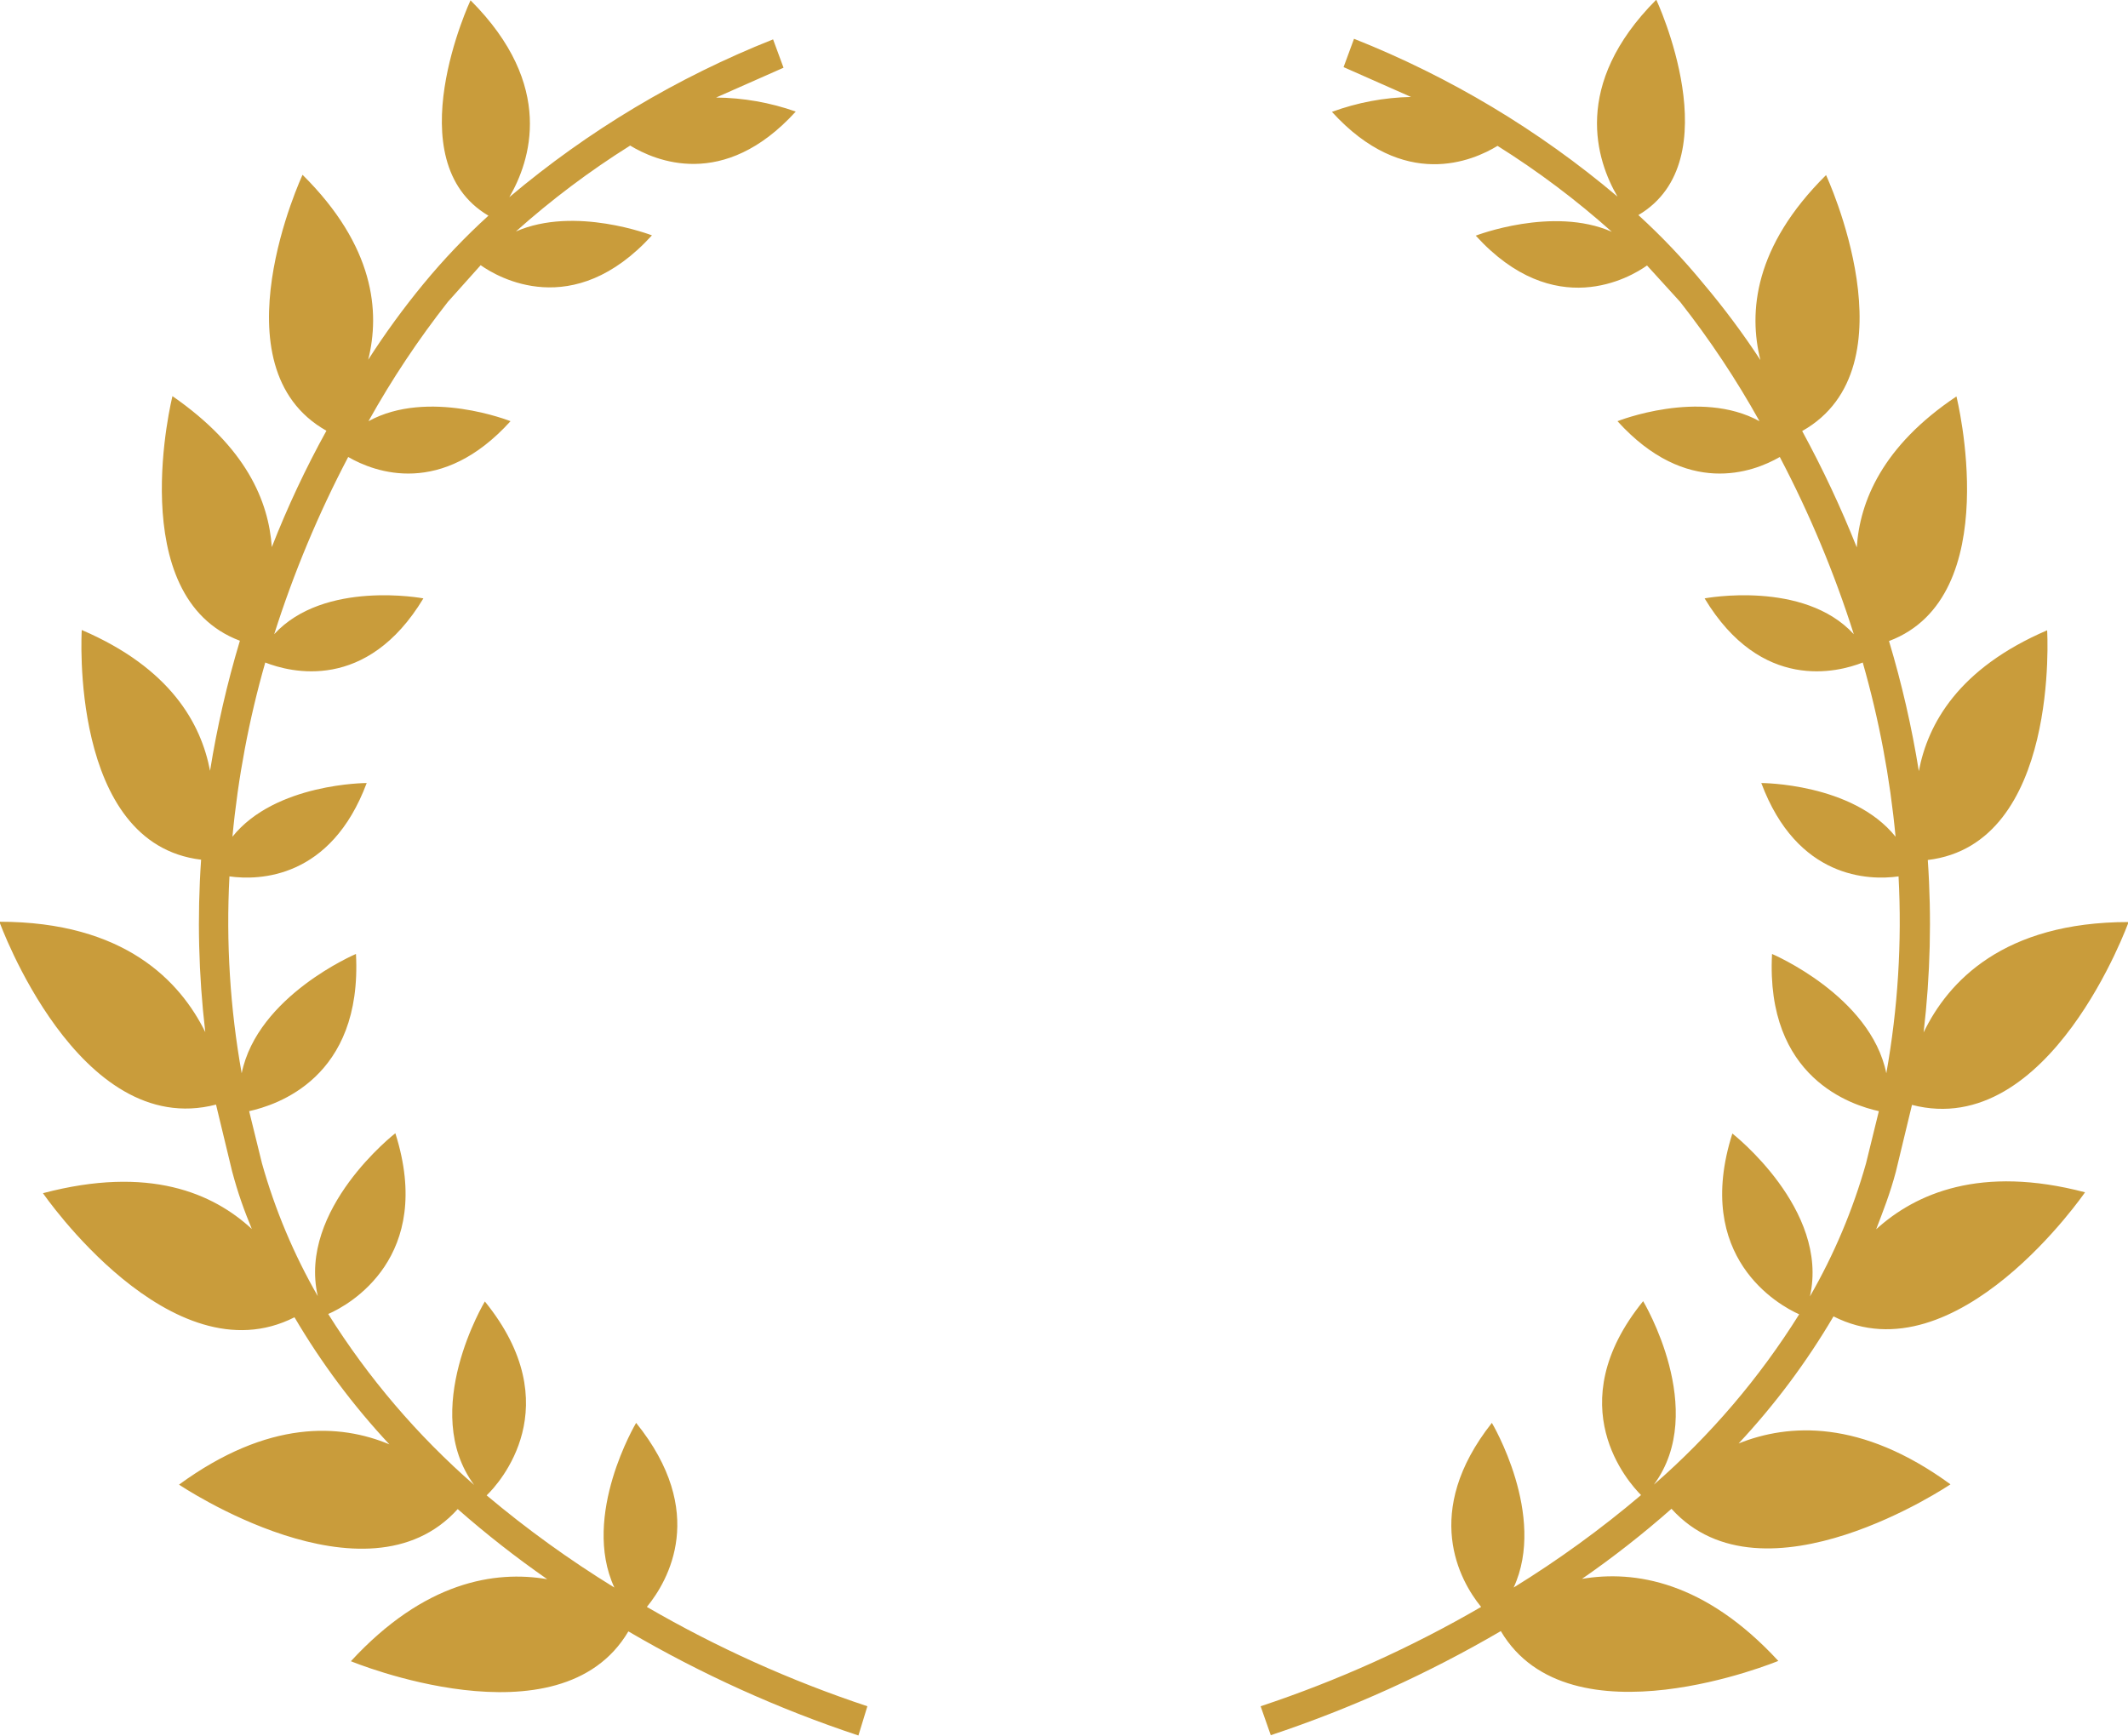
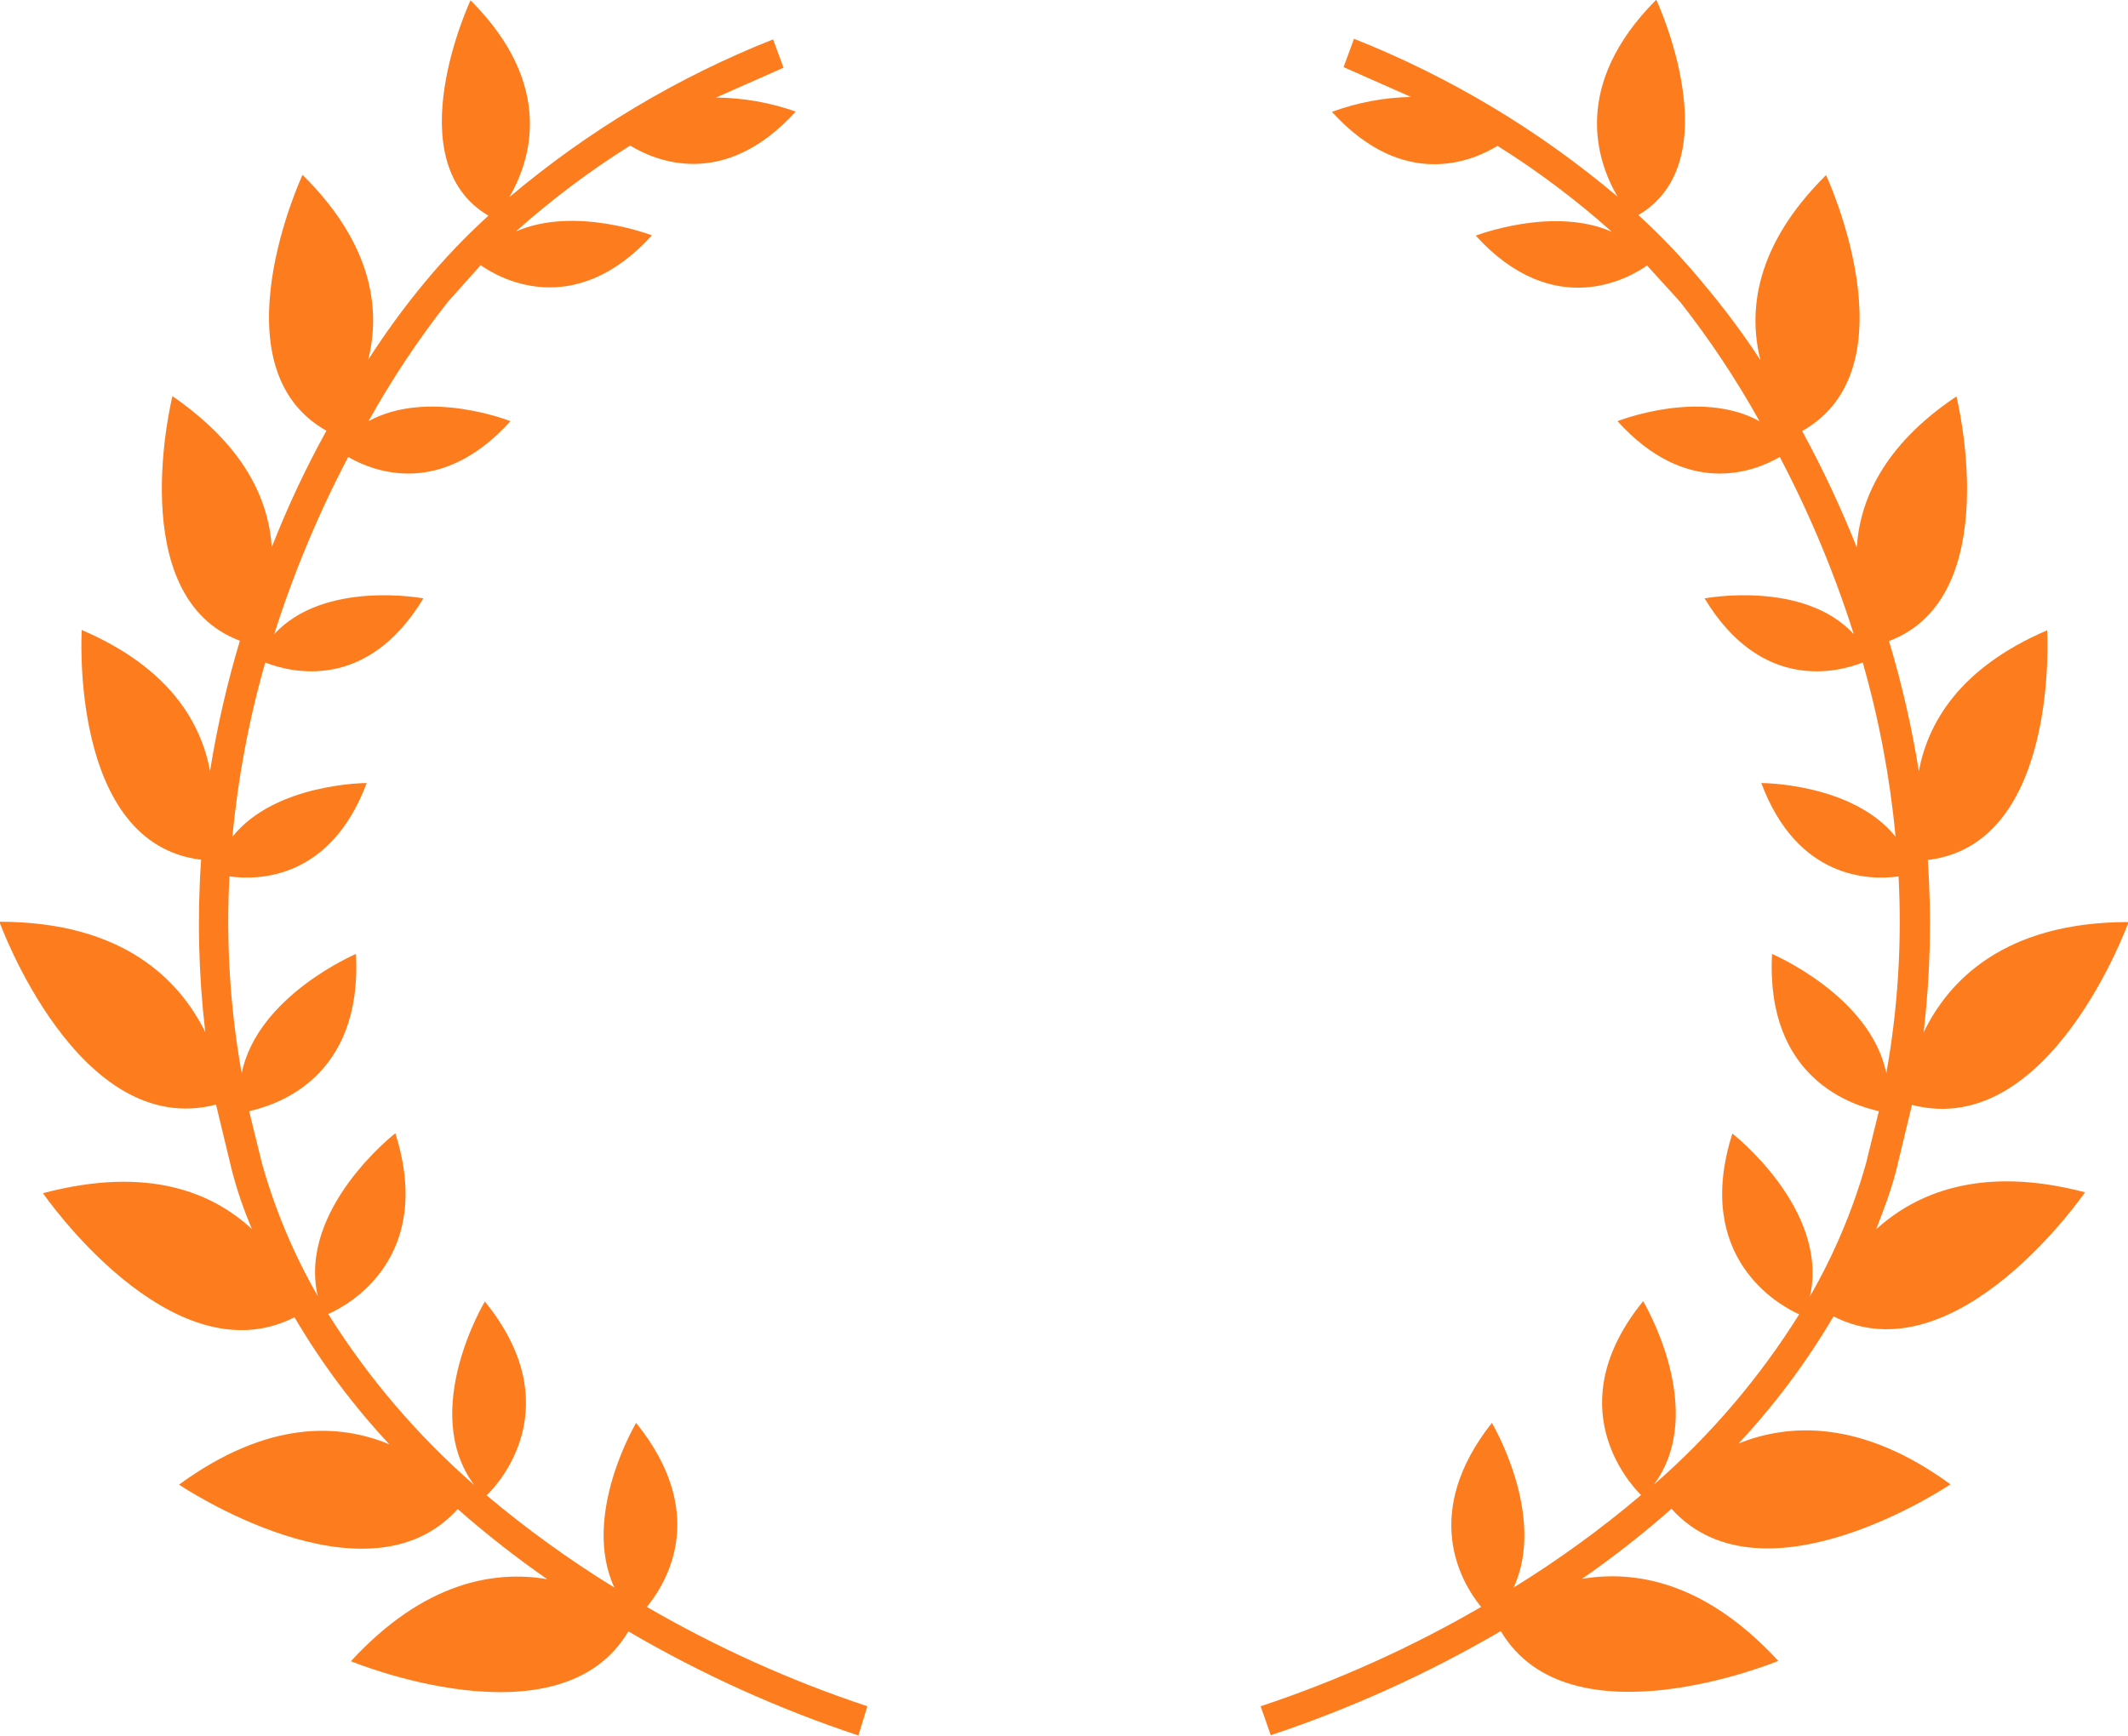
- <svg xmlns="http://www.w3.org/2000/svg" width="71.32" height="58.17" fill="#c99c3b">
+ <svg xmlns="http://www.w3.org/2000/svg" width="71.32" height="58.17" fill="#fd7d1e">
  <path d="M29.07 57.2a39.53 39.53 0 0 1-7.39-3.33c.72-.88 2.05-3.18-.36-6.17 0 0-1.85 3.1-.73 5.52a35.83 35.83 0 0 1-4.28-3.09c.42-.4 2.78-3-.06-6.5 0 0-2.2 3.66-.36 6.15A25.79 25.79 0 0 1 11 44.05c.7-.3 3.57-1.9 2.25-6.06 0 0-3.27 2.54-2.6 5.46A19.57 19.57 0 0 1 8.78 39l-.43-1.75c.9-.2 3.8-1.1 3.58-5.27 0 0-3.3 1.4-3.83 4a28.88 28.88 0 0 1-.41-6.6c1 .14 3.4.08 4.6-3.13 0 0-3.06 0-4.5 1.8a32.18 32.18 0 0 1 1.1-5.84c.84.33 3.4 1 5.3-2.15 0 0-3.32-.63-5 1.2a36.55 36.55 0 0 1 2.48-5.94c.9.52 3.13 1.35 5.44-1.2 0 0-2.76-1.1-4.76 0a30.41 30.41 0 0 1 2.66-4l1.1-1.23c.56.4 3.1 1.9 5.74-1 0 0-2.58-1-4.56-.13a28.39 28.39 0 0 1 3.83-2.88c.82.5 3.13 1.52 5.55-1.14A8.26 8.26 0 0 0 24 3.27l2.26-1-.35-.95a32 32 0 0 0-8.84 5.29c.7-1.2 1.56-3.74-1.3-6.6 0 0-2.52 5.38.6 7.22a21.9 21.9 0 0 0-2.18 2.29 26.47 26.47 0 0 0-1.85 2.54c.4-1.6.22-3.8-2.2-6.2 0 0-3 6.44.8 8.58a32.6 32.6 0 0 0-1.83 3.9C9 16.8 8.26 15 5.78 13.28c0 0-1.68 6.72 2.26 8.2a33.73 33.73 0 0 0-1 4.36c-.3-1.58-1.32-3.44-4.3-4.72 0 0-.44 7.17 4 7.7a31.21 31.21 0 0 0 .14 5.78c-.84-1.7-2.7-3.7-6.9-3.7 0 0 2.64 7.33 7.26 6.13l.54 2.24c.2.75.4 1.3.66 1.93-1.3-1.2-3.44-2.14-7-1.2 0 0 4.3 6.26 8.43 4.16a24.23 24.23 0 0 0 3.18 4.26C11.4 47.73 9 47.58 6 49.77c0 0 6.27 4.23 9.34.82a33.86 33.86 0 0 0 3 2.35c-1.76-.3-4.12.08-6.58 2.75 0 0 7 2.9 9.3-1a40.45 40.45 0 0 0 7.71 3.49zm13.18 0a39.53 39.53 0 0 0 7.39-3.33c-.72-.88-2-3.18.36-6.17 0 0 1.85 3.1.73 5.52a35 35 0 0 0 4.27-3.1c-.4-.4-2.77-3 .07-6.5 0 0 2.2 3.66.36 6.15a25.49 25.49 0 0 0 4.87-5.71c-.68-.3-3.56-1.9-2.24-6.06 0 0 3.26 2.54 2.6 5.46A19.57 19.57 0 0 0 62.54 39l.43-1.75c-.9-.2-3.8-1.1-3.58-5.27 0 0 3.3 1.4 3.83 4a28.88 28.88 0 0 0 .41-6.6c-1 .14-3.4.08-4.6-3.13 0 0 3.06 0 4.5 1.8a32.18 32.18 0 0 0-1.1-5.84c-.84.33-3.4 1-5.3-2.15 0 0 3.32-.63 5 1.2a36.55 36.55 0 0 0-2.48-5.94c-.9.52-3.13 1.35-5.44-1.2 0 0 2.76-1.1 4.76 0a30.41 30.41 0 0 0-2.66-4L55.2 8.9c-.56.4-3.1 1.9-5.74-1 0 0 2.58-1 4.56-.13a28.39 28.39 0 0 0-3.83-2.88c-.82.5-3.13 1.52-5.55-1.14a8.18 8.18 0 0 1 2.65-.5l-2.26-1 .35-.95a31.9 31.9 0 0 1 8.83 5.29c-.7-1.2-1.55-3.74 1.3-6.6 0 0 2.52 5.38-.6 7.22a21.9 21.9 0 0 1 2.19 2.31 26.47 26.47 0 0 1 1.9 2.55c-.4-1.6-.22-3.8 2.2-6.2 0 0 3 6.44-.8 8.58a36 36 0 0 1 1.83 3.9c.1-1.54.86-3.4 3.34-5.06 0 0 1.68 6.72-2.26 8.2a33.73 33.73 0 0 1 1 4.36c.3-1.58 1.32-3.44 4.3-4.72 0 0 .44 7.17-4 7.7a31.21 31.21 0 0 1-.14 5.78c.82-1.7 2.67-3.7 6.87-3.7 0 0-2.64 7.33-7.26 6.13l-.54 2.24c-.2.75-.42 1.3-.66 1.93 1.32-1.2 3.5-2.16 7-1.24 0 0-4.3 6.26-8.43 4.16a24.23 24.23 0 0 1-3.18 4.26c1.67-.67 4.1-.82 7.1 1.37 0 0-6.27 4.23-9.35.82a32.38 32.38 0 0 1-3 2.35c1.76-.3 4.12.08 6.58 2.75 0 0-7 2.9-9.3-1a40.76 40.76 0 0 1-7.71 3.49z" />
</svg>
